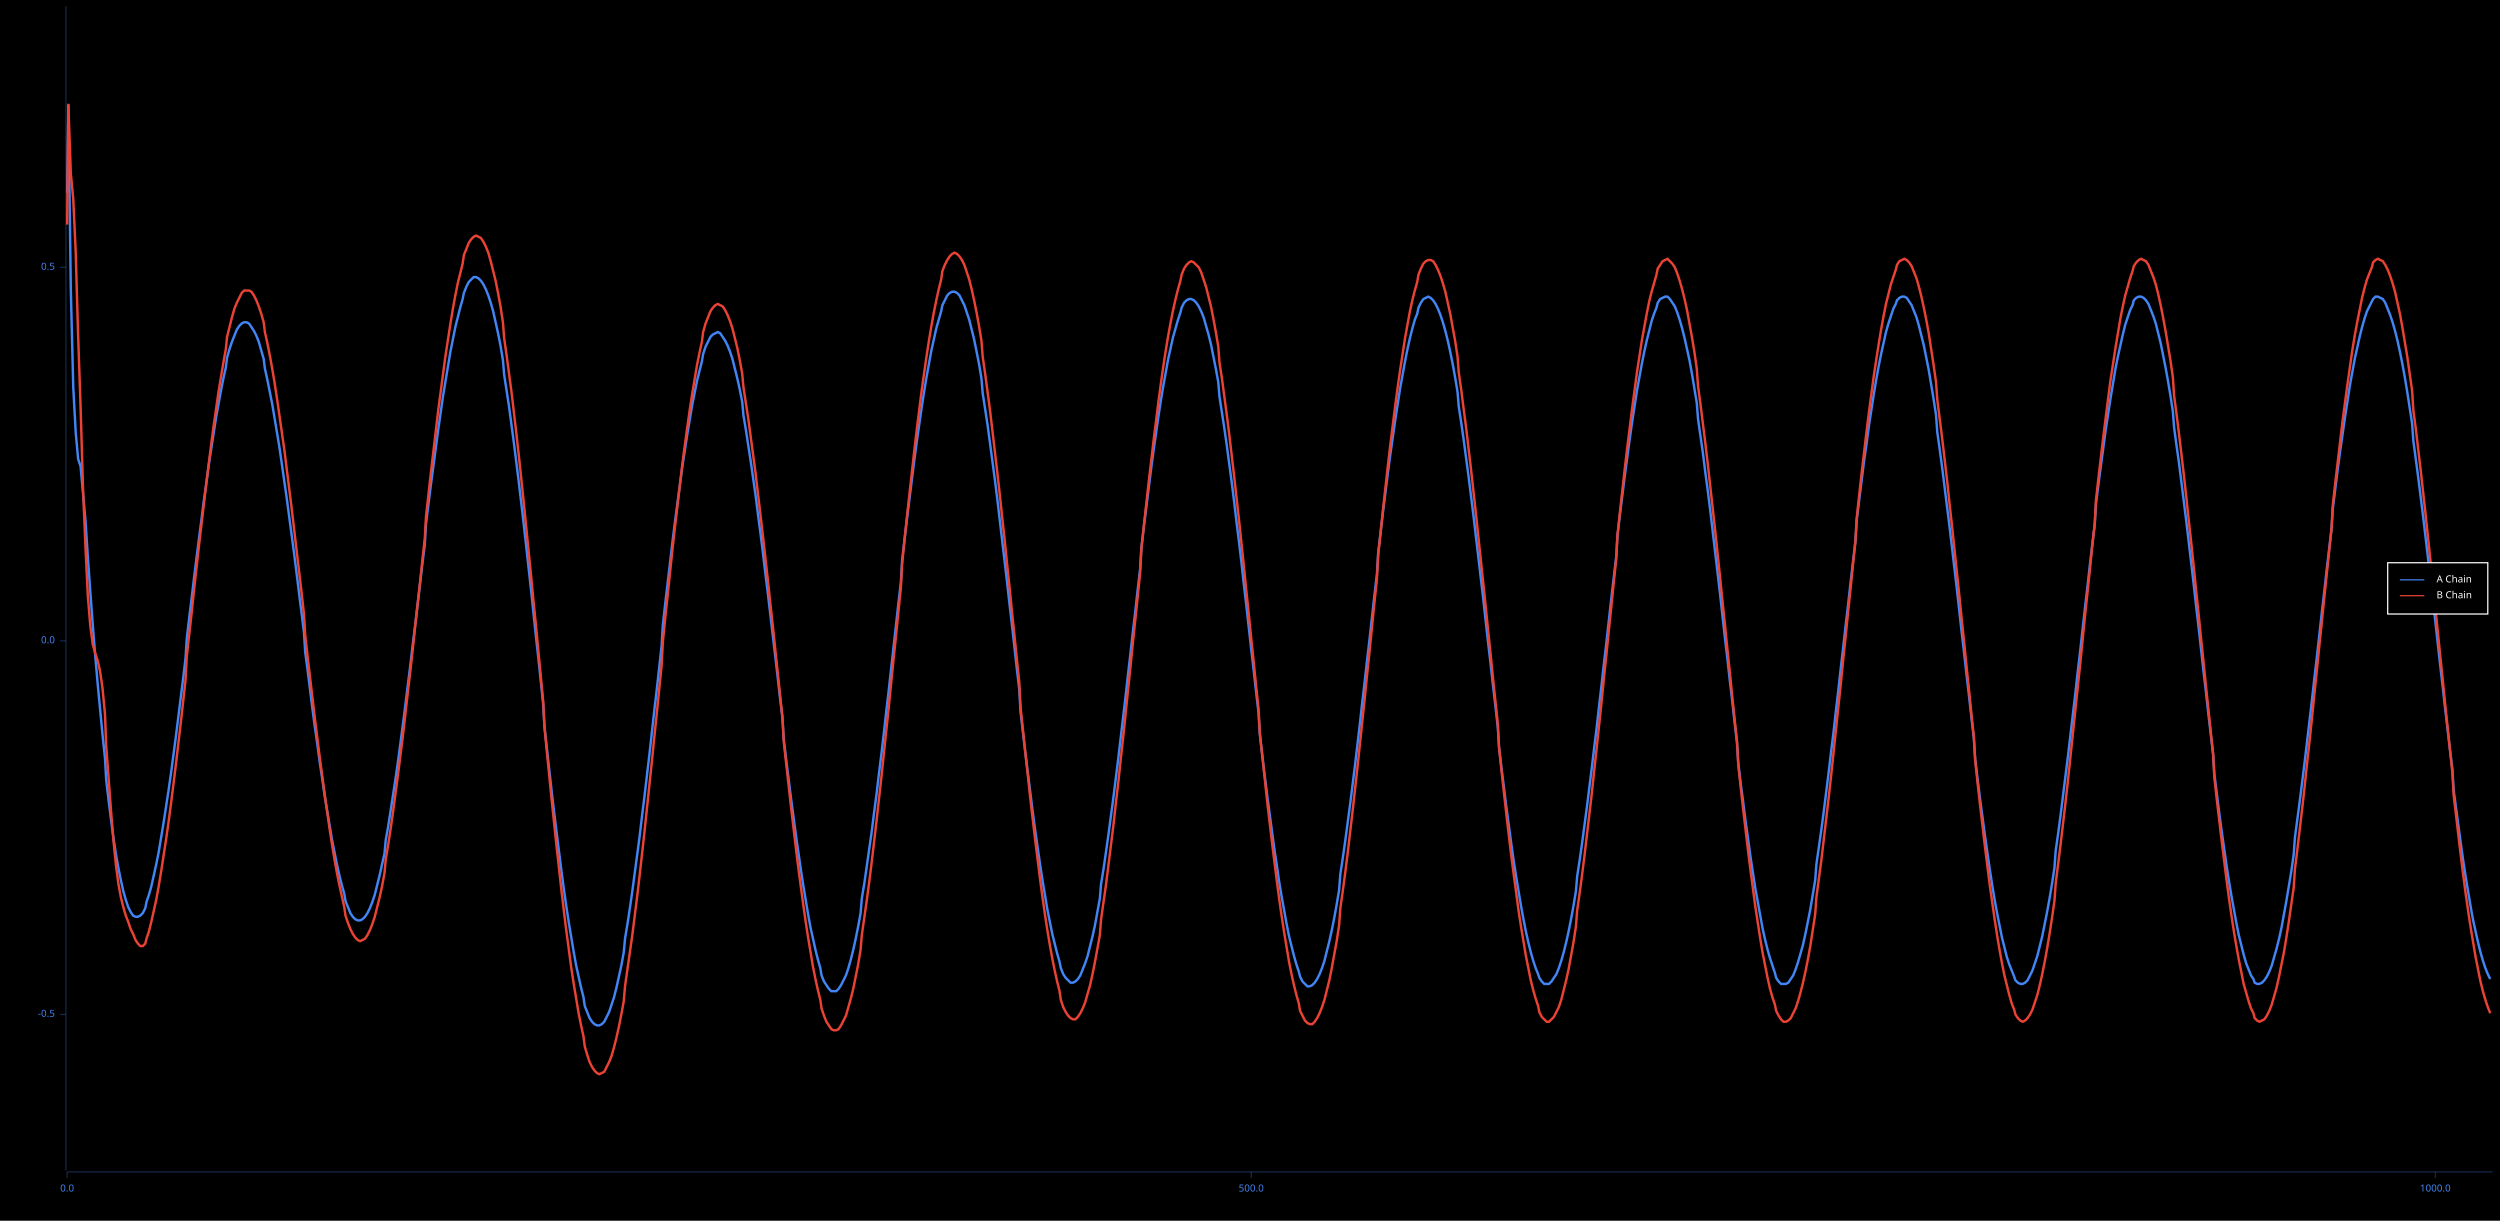
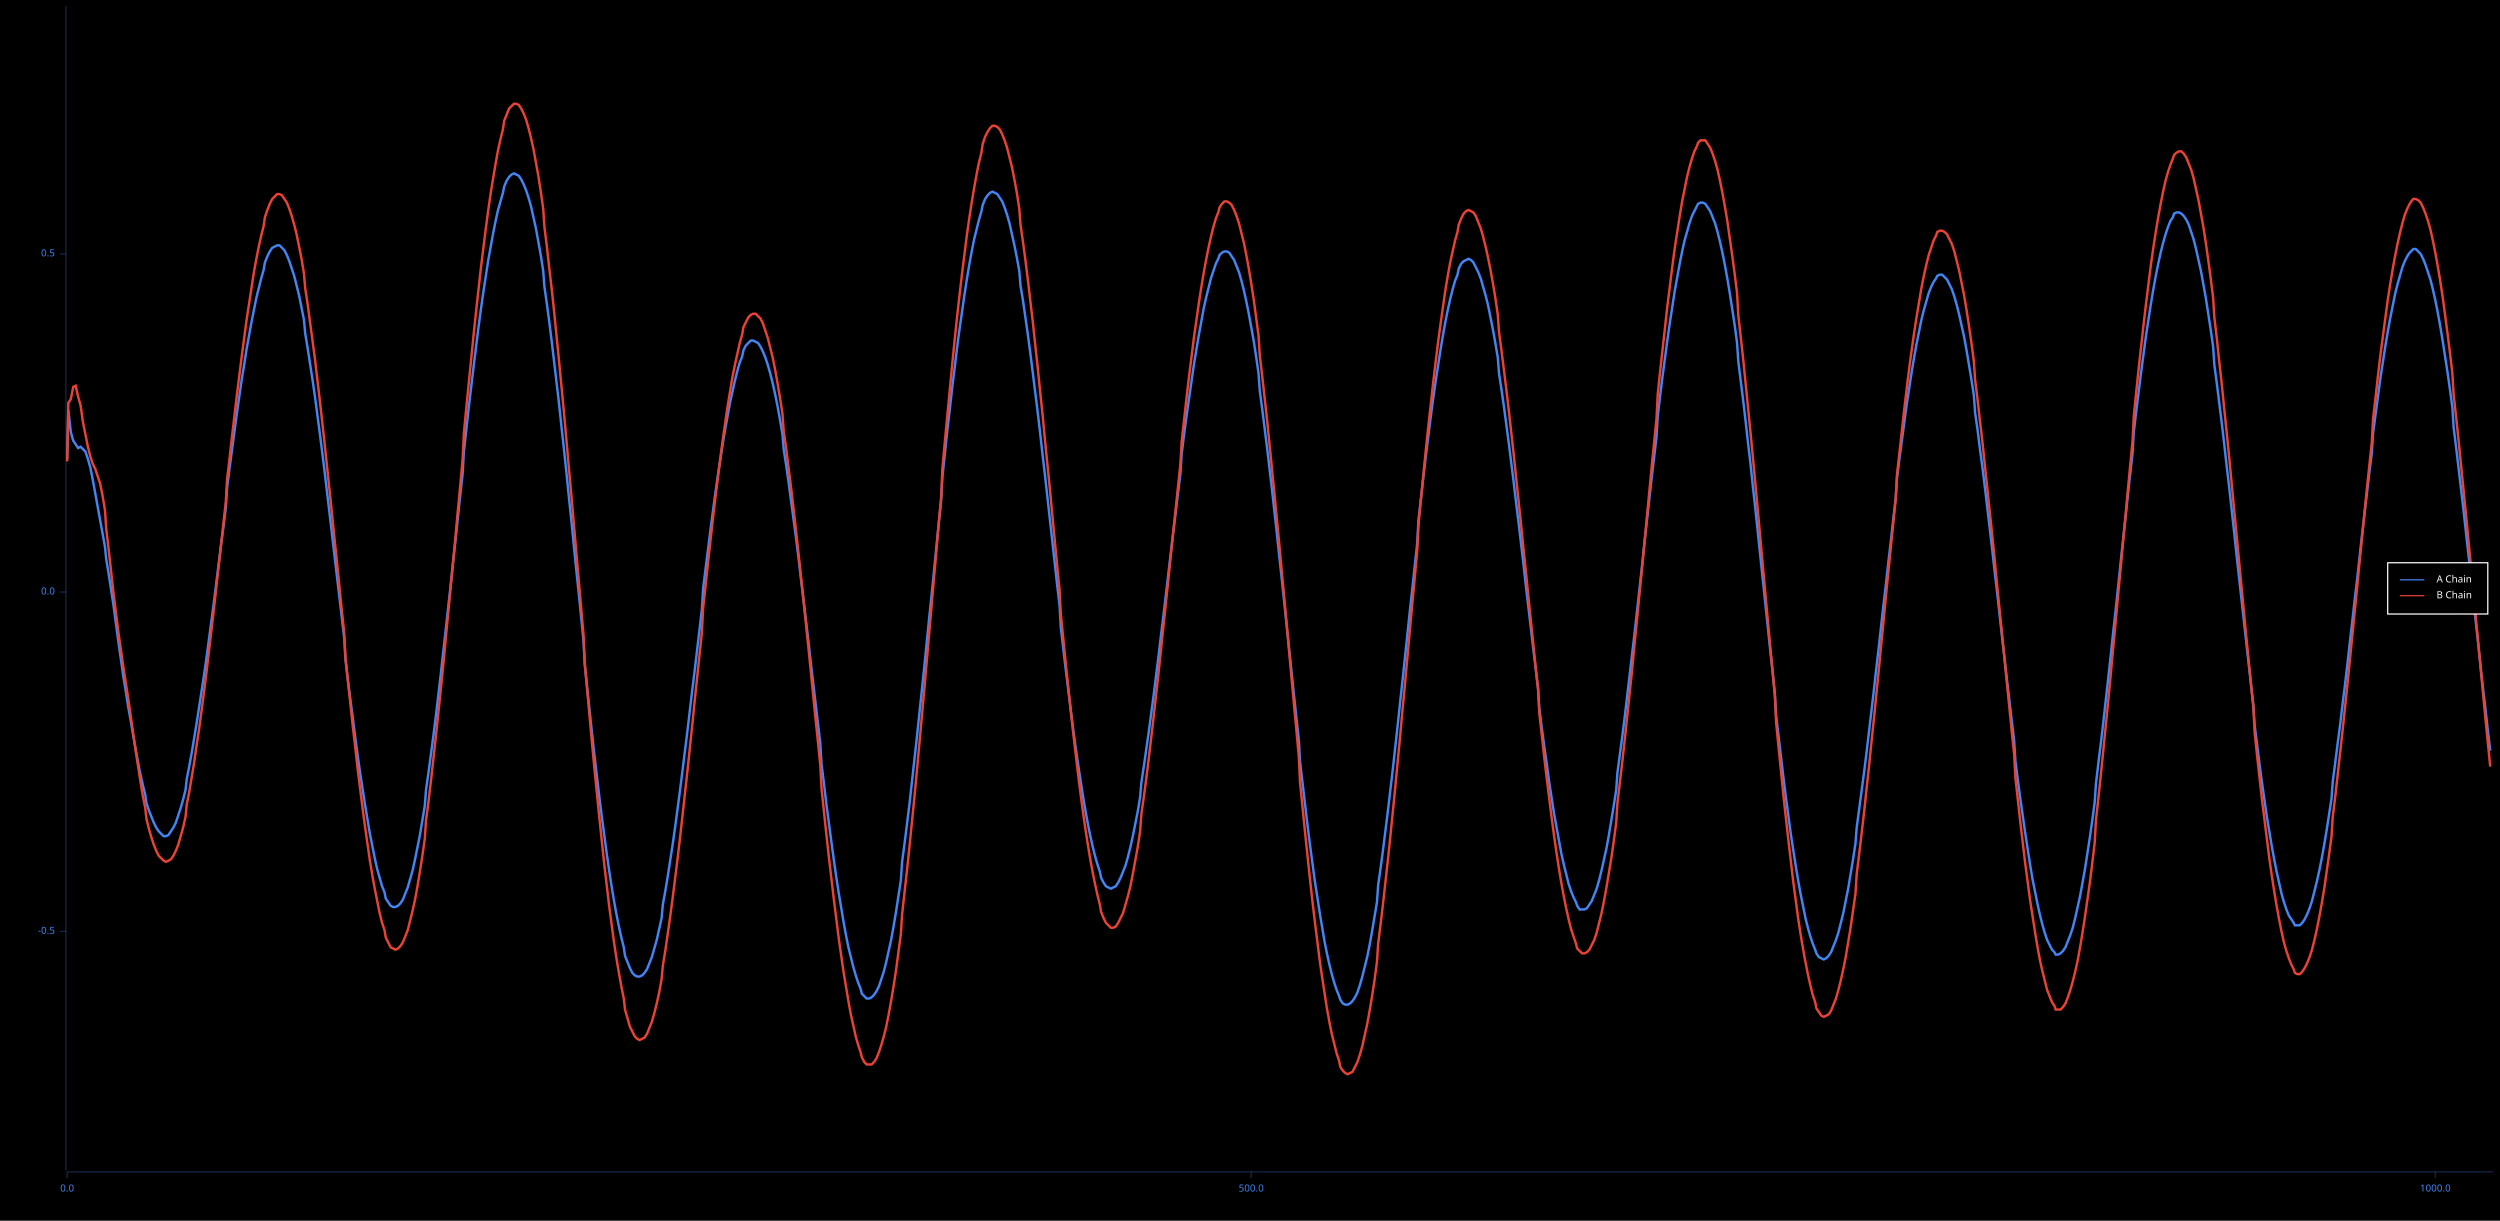
<svg xmlns="http://www.w3.org/2000/svg" width="2048" height="1000" viewBox="0 0 2048 1000">
  <rect x="0" y="0" width="2048" height="1000" opacity="1" fill="#000000" stroke="none" />
  <polyline fill="none" opacity="0.3" stroke="#4285F4" stroke-width="1" points="54,5 54,959 " />
-   <text x="45" y="831" dy="0.5ex" text-anchor="end" font-family="sans-serif" font-size="8.065" opacity="1" fill="#4285F4">
+   <text x="45" y="763" dy="0.5ex" text-anchor="end" font-family="sans-serif" font-size="8.065" opacity="1" fill="#4285F4">
-0.5
</text>
-   <polyline fill="none" opacity="0.3" stroke="#4285F4" stroke-width="1" points="49,831 54,831 " />
-   <text x="45" y="525" dy="0.5ex" text-anchor="end" font-family="sans-serif" font-size="8.065" opacity="1" fill="#4285F4">
+   <polyline fill="none" opacity="0.3" stroke="#4285F4" stroke-width="1" points="49,763 54,763 " />
+   <text x="45" y="485" dy="0.5ex" text-anchor="end" font-family="sans-serif" font-size="8.065" opacity="1" fill="#4285F4">
0.0
</text>
-   <polyline fill="none" opacity="0.3" stroke="#4285F4" stroke-width="1" points="49,525 54,525 " />
-   <text x="45" y="219" dy="0.5ex" text-anchor="end" font-family="sans-serif" font-size="8.065" opacity="1" fill="#4285F4">
+   <polyline fill="none" opacity="0.3" stroke="#4285F4" stroke-width="1" points="49,485 54,485 " />
+   <text x="45" y="208" dy="0.5ex" text-anchor="end" font-family="sans-serif" font-size="8.065" opacity="1" fill="#4285F4">
0.5
</text>
-   <polyline fill="none" opacity="0.3" stroke="#4285F4" stroke-width="1" points="49,219 54,219 " />
+   <polyline fill="none" opacity="0.3" stroke="#4285F4" stroke-width="1" points="49,208 54,208 " />
  <polyline fill="none" opacity="0.3" stroke="#4285F4" stroke-width="1" points="55,960 2042,960 " />
  <text x="55" y="970" dy="0.76em" text-anchor="middle" font-family="sans-serif" font-size="8.065" opacity="1" fill="#4285F4">
0.0
</text>
  <polyline fill="none" opacity="0.3" stroke="#4285F4" stroke-width="1" points="55,960 55,965 " />
  <text x="1025" y="970" dy="0.76em" text-anchor="middle" font-family="sans-serif" font-size="8.065" opacity="1" fill="#4285F4">
500.0
</text>
  <polyline fill="none" opacity="0.3" stroke="#4285F4" stroke-width="1" points="1025,960 1025,965 " />
  <text x="1995" y="970" dy="0.76em" text-anchor="middle" font-family="sans-serif" font-size="8.065" opacity="1" fill="#4285F4">
1000.0
</text>
  <polyline fill="none" opacity="0.3" stroke="#4285F4" stroke-width="1" points="1995,960 1995,965 " />
-   <polyline fill="none" opacity="1" stroke="#4285F4" stroke-width="2" points="55,158 56,86 58,237 60,317 62,354 64,376 66,382 68,404 70,426 72,457 74,485 76,512 78,537 80,560 82,581 84,602 86,621 87,639 89,656 91,672 93,687 95,700 97,711 99,721 101,730 103,737 105,743 107,747 109,750 111,751 113,751 115,750 117,748 119,744 120,739 122,733 124,726 126,717 128,708 130,698 132,686 134,674 136,661 138,648 140,634 142,619 144,604 146,588 148,572 150,556 152,539 153,523 155,506 157,490 159,473 161,457 163,441 165,426 167,410 169,396 171,381 173,368 175,355 177,342 179,331 181,320 183,310 185,301 186,293 188,286 190,280 192,275 194,270 196,267 198,265 200,264 202,264 204,265 206,268 208,271 210,275 212,280 214,287 216,294 217,302 219,311 221,321 223,331 225,343 227,355 229,367 231,381 233,395 235,409 237,424 239,439 241,454 243,470 245,486 247,502 249,518 250,534 252,549 254,565 256,581 258,596 260,610 262,625 264,638 266,652 268,664 270,676 272,688 274,698 276,708 278,717 280,725 282,732 283,738 285,743 287,748 289,751 291,753 293,754 295,754 297,753 299,751 301,748 303,744 305,739 307,733 309,725 311,717 313,708 315,699 316,688 318,677 320,664 322,651 324,638 326,624 328,609 330,594 332,578 334,562 336,546 338,529 340,513 342,496 344,479 346,462 348,446 349,429 351,413 353,397 355,382 357,367 359,352 361,338 363,324 365,312 367,300 369,288 371,278 373,268 375,260 377,252 379,245 380,240 382,235 384,231 386,229 388,227 390,227 392,228 394,230 396,233 398,237 400,242 402,248 404,255 406,264 408,273 410,283 412,295 413,307 415,320 417,333 419,348 421,363 423,379 425,395 427,412 429,429 431,447 433,465 435,483 437,502 439,521 441,539 443,558 445,577 446,595 448,613 450,631 452,649 454,666 456,682 458,698 460,714 462,729 464,743 466,756 468,768 470,780 472,791 474,800 476,809 478,817 479,824 481,829 483,834 485,837 487,839 489,840 491,840 493,839 495,837 497,833 499,829 501,823 503,817 505,809 507,800 509,791 511,780 512,769 514,757 516,744 518,730 520,715 522,700 524,685 526,668 528,652 530,635 532,618 534,600 536,582 538,565 540,547 542,529 543,512 545,494 547,477 549,460 551,443 553,427 555,412 557,397 559,382 561,369 563,356 565,344 567,332 569,322 571,312 573,304 575,296 576,290 578,284 580,280 582,276 584,274 586,273 588,272 590,273 592,276 594,279 596,283 598,288 600,294 602,302 604,310 606,319 608,329 609,340 611,352 613,365 615,378 617,392 619,406 621,422 623,437 625,453 627,470 629,486 631,503 633,520 635,537 637,554 639,572 641,588 642,605 644,622 646,638 648,654 650,669 652,684 654,698 656,712 658,725 660,737 662,749 664,760 666,769 668,778 670,786 672,793 673,799 675,804 677,807 679,810 681,812 683,812 685,812 687,810 689,807 691,803 693,799 695,793 697,786 699,778 701,769 703,759 705,748 706,736 708,724 710,710 712,696 714,682 716,666 718,651 720,634 722,618 724,601 726,583 728,566 730,548 732,530 734,512 736,494 738,477 739,459 741,442 743,425 745,409 747,393 749,377 751,362 753,348 755,334 757,321 759,309 761,298 763,287 765,278 767,269 769,262 771,255 772,250 774,246 776,242 778,240 780,239 782,239 784,240 786,242 788,246 790,250 792,256 794,262 796,270 798,278 800,288 802,298 804,310 805,322 807,335 809,348 811,363 813,378 815,393 817,409 819,426 821,443 823,460 825,477 827,495 829,512 831,530 833,548 835,565 836,583 838,600 840,617 842,633 844,649 846,665 848,680 850,694 852,708 854,721 856,733 858,745 860,755 862,765 864,773 866,781 868,788 869,793 871,798 873,801 875,803 877,805 879,805 881,804 883,802 885,799 887,794 889,789 891,783 893,775 895,767 897,758 899,747 901,736 902,724 904,712 906,698 908,684 910,669 912,654 914,638 916,622 918,605 920,588 922,571 924,553 926,536 928,518 930,501 932,483 934,466 935,449 937,432 939,416 941,400 943,384 945,369 947,355 949,341 951,328 953,316 955,305 957,294 959,285 961,276 963,269 965,262 967,256 968,252 970,248 972,246 974,245 976,245 978,246 980,248 982,251 984,255 986,260 988,267 990,274 992,282 994,292 996,302 998,313 999,325 1001,338 1003,351 1005,365 1007,380 1009,395 1011,411 1013,428 1015,444 1017,461 1019,479 1021,496 1023,514 1025,532 1027,549 1029,567 1031,584 1032,601 1034,618 1036,635 1038,651 1040,666 1042,681 1044,696 1046,709 1048,723 1050,735 1052,746 1054,757 1056,767 1058,775 1060,783 1062,790 1064,796 1065,800 1067,804 1069,806 1071,808 1073,808 1075,807 1077,805 1079,802 1081,798 1083,793 1085,787 1087,779 1089,771 1091,762 1093,752 1095,741 1097,729 1098,716 1100,703 1102,689 1104,674 1106,659 1108,643 1110,627 1112,610 1114,593 1116,575 1118,558 1120,540 1122,523 1124,505 1126,487 1128,470 1129,453 1131,436 1133,419 1135,403 1137,387 1139,372 1141,358 1143,344 1145,331 1147,318 1149,307 1151,296 1153,286 1155,277 1157,269 1159,262 1161,257 1162,252 1164,248 1166,245 1168,244 1170,243 1172,244 1174,246 1176,249 1178,253 1180,258 1182,264 1184,271 1186,279 1188,288 1190,298 1192,309 1194,321 1195,333 1197,346 1199,360 1201,375 1203,390 1205,406 1207,422 1209,439 1211,456 1213,473 1215,490 1217,508 1219,526 1221,543 1223,561 1225,578 1227,596 1228,612 1230,629 1232,645 1234,661 1236,676 1238,691 1240,705 1242,718 1244,730 1246,742 1248,753 1250,763 1252,772 1254,780 1256,787 1258,793 1260,798 1261,801 1263,804 1265,806 1267,806 1269,806 1271,804 1273,801 1275,798 1277,793 1279,787 1281,780 1283,772 1285,763 1287,753 1289,742 1291,730 1292,718 1294,705 1296,691 1298,676 1300,661 1302,645 1304,629 1306,612 1308,596 1310,578 1312,561 1314,543 1316,526 1318,508 1320,490 1322,473 1324,456 1325,439 1327,422 1329,406 1331,390 1333,375 1335,360 1337,346 1339,333 1341,320 1343,309 1345,298 1347,288 1349,279 1351,271 1353,263 1355,257 1357,252 1358,248 1360,245 1362,244 1364,243 1366,243 1368,245 1370,248 1372,251 1374,256 1376,262 1378,269 1380,277 1382,286 1384,295 1386,306 1388,318 1390,330 1391,343 1393,357 1395,371 1397,387 1399,402 1401,418 1403,435 1405,452 1407,469 1409,486 1411,504 1413,522 1415,539 1417,557 1419,574 1421,592 1423,609 1424,625 1426,642 1428,657 1430,673 1432,687 1434,702 1436,715 1438,728 1440,739 1442,750 1444,761 1446,770 1448,778 1450,785 1452,791 1454,797 1455,801 1457,804 1459,806 1461,806 1463,806 1465,805 1467,802 1469,799 1471,794 1473,788 1475,781 1477,774 1479,765 1481,755 1483,745 1485,733 1487,721 1488,708 1490,694 1492,680 1494,665 1496,649 1498,633 1500,616 1502,600 1504,582 1506,565 1508,547 1510,530 1512,512 1514,495 1516,477 1518,460 1520,443 1521,426 1523,410 1525,394 1527,378 1529,364 1531,349 1533,336 1535,323 1537,311 1539,300 1541,290 1543,281 1545,272 1547,265 1549,259 1551,253 1553,249 1554,246 1556,244 1558,243 1560,243 1562,244 1564,247 1566,250 1568,255 1570,260 1572,267 1574,275 1576,283 1578,293 1580,303 1582,315 1584,327 1586,340 1587,354 1589,368 1591,383 1593,399 1595,415 1597,431 1599,448 1601,465 1603,482 1605,500 1607,518 1609,535 1611,553 1613,570 1615,588 1617,605 1618,621 1620,638 1622,654 1624,669 1626,684 1628,698 1630,712 1632,725 1634,737 1636,748 1638,758 1640,768 1642,776 1644,784 1646,790 1648,795 1650,800 1651,803 1653,805 1655,806 1657,806 1659,805 1661,803 1663,799 1665,795 1667,789 1669,783 1671,775 1673,767 1675,757 1677,747 1679,736 1681,724 1683,711 1684,697 1686,683 1688,668 1690,652 1692,636 1694,620 1696,603 1698,586 1700,569 1702,551 1704,534 1706,516 1708,498 1710,481 1712,463 1714,446 1716,430 1717,413 1719,397 1721,382 1723,367 1725,352 1727,339 1729,326 1731,314 1733,302 1735,292 1737,283 1739,274 1741,266 1743,260 1745,254 1747,250 1748,246 1750,244 1752,243 1754,243 1756,244 1758,246 1760,249 1762,254 1764,259 1766,265 1768,273 1770,281 1772,291 1774,301 1776,312 1778,324 1780,337 1781,350 1783,365 1785,379 1787,395 1789,411 1791,427 1793,444 1795,461 1797,478 1799,496 1801,513 1803,531 1805,549 1807,566 1809,584 1811,601 1813,618 1814,634 1816,650 1818,666 1820,681 1822,695 1824,709 1826,722 1828,734 1830,745 1832,756 1834,766 1836,774 1838,782 1840,789 1842,794 1844,799 1846,802 1847,805 1849,806 1851,806 1853,805 1855,803 1857,800 1859,796 1861,791 1863,784 1865,777 1867,769 1869,760 1871,749 1873,738 1875,726 1877,714 1879,700 1880,686 1882,671 1884,656 1886,640 1888,624 1890,607 1892,590 1894,573 1896,555 1898,538 1900,520 1902,502 1904,485 1906,467 1908,450 1910,433 1911,417 1913,401 1915,385 1917,370 1919,356 1921,342 1923,329 1925,316 1927,305 1929,294 1931,285 1933,276 1935,268 1937,261 1939,255 1941,251 1943,247 1944,245 1946,243 1948,243 1950,244 1952,245 1954,248 1956,253 1958,258 1960,264 1962,271 1964,279 1966,288 1968,298 1970,309 1972,321 1974,334 1976,347 1977,361 1979,376 1981,391 1983,407 1985,423 1987,440 1989,457 1991,474 1993,492 1995,509 1997,527 1999,545 2001,562 2003,580 2005,597 2007,614 2009,630 2010,647 2012,662 2014,677 2016,692 2018,706 2020,719 2022,731 2024,743 2026,754 2028,763 2030,772 2032,780 2034,787 2036,793 2038,798 2040,802 " />
-   <polyline fill="none" opacity="1" stroke="#EA4335" stroke-width="2" points="55,184 56,85 58,142 60,163 62,206 64,275 66,333 68,400 70,448 72,489 74,513 76,528 78,535 80,541 82,550 84,564 86,585 87,611 89,638 91,665 93,689 95,709 97,724 99,735 101,743 103,750 105,755 107,761 109,765 111,770 113,773 115,775 117,775 119,773 120,769 122,763 124,755 126,746 128,737 130,726 132,714 134,701 136,688 138,674 140,659 142,643 144,627 146,610 148,593 150,575 152,557 153,538 155,520 157,502 159,483 161,465 163,447 165,430 167,413 169,396 171,380 173,364 175,349 177,335 179,321 181,309 183,297 185,286 186,276 188,268 190,260 192,253 194,248 196,244 198,240 200,238 202,238 204,238 206,239 208,242 210,246 212,251 214,257 216,264 217,272 219,281 221,291 223,302 225,314 227,327 229,341 231,355 233,369 235,385 237,401 239,417 241,434 243,451 245,468 247,485 249,503 250,520 252,538 254,555 256,572 258,589 260,605 262,621 264,636 266,651 268,665 270,679 272,692 274,704 276,715 278,725 280,734 282,743 283,750 285,756 287,761 289,765 291,768 293,770 295,771 297,770 299,769 301,766 303,762 305,757 307,751 309,743 311,735 313,726 315,715 316,704 318,692 320,679 322,665 324,650 326,635 328,619 330,603 332,586 334,568 336,551 338,533 340,514 342,496 344,478 346,459 348,441 349,423 351,405 353,387 355,370 357,353 359,336 361,321 363,306 365,291 367,278 369,265 371,253 373,242 375,232 377,224 379,216 380,209 382,204 384,199 386,196 388,194 390,193 392,194 394,195 396,198 398,202 400,207 402,214 404,222 406,230 408,240 410,251 412,264 413,277 415,291 417,306 419,321 421,338 423,355 425,373 427,392 429,411 431,431 433,451 435,471 437,492 439,512 441,533 443,554 445,575 446,595 448,616 450,636 452,656 454,675 456,694 458,712 460,730 462,747 464,763 466,778 468,793 470,806 472,818 474,830 476,840 478,849 479,857 481,864 483,870 485,874 487,877 489,879 491,880 493,879 495,878 497,874 499,870 501,865 503,858 505,850 507,841 509,831 511,820 512,808 514,794 516,780 518,766 520,750 522,734 524,717 526,699 528,681 530,662 532,643 534,624 536,604 538,585 540,565 542,545 543,526 545,506 547,487 549,468 551,449 553,431 555,414 557,397 559,380 561,365 563,350 565,336 567,323 569,311 571,299 573,289 575,280 576,272 578,265 580,260 582,255 584,252 586,250 588,249 590,250 592,251 594,254 596,258 598,263 600,269 602,277 604,285 606,295 608,306 609,317 611,330 613,343 615,358 617,373 619,388 621,405 623,422 625,439 627,457 629,475 631,494 633,512 635,531 637,550 639,569 641,588 642,607 644,625 646,643 648,661 650,678 652,695 654,711 656,726 658,741 660,755 662,768 664,780 666,792 668,802 670,811 672,819 673,826 675,832 677,837 679,840 681,843 683,844 685,844 687,843 689,840 691,836 693,832 695,825 697,818 699,810 701,800 703,790 705,778 706,766 708,752 710,738 712,723 714,707 716,690 718,673 720,655 722,637 724,618 726,599 728,580 730,560 732,540 734,521 736,501 738,481 739,462 741,442 743,423 745,405 747,387 749,369 751,352 753,336 755,320 757,306 759,292 761,279 763,267 765,256 767,246 769,237 771,229 772,222 774,217 776,213 778,210 780,208 782,207 784,208 786,210 788,213 790,217 792,223 794,229 796,237 798,246 800,256 802,267 804,279 805,292 807,306 809,321 811,336 813,353 815,370 817,387 819,405 821,424 823,442 825,462 827,481 829,501 831,520 833,540 835,559 836,579 838,598 840,617 842,635 844,654 846,671 848,688 850,704 852,720 854,735 856,749 858,762 860,774 862,785 864,795 866,804 868,812 869,819 871,825 873,829 875,832 877,834 879,835 881,835 883,833 885,830 887,826 889,821 891,814 893,807 895,798 897,788 899,777 901,766 902,753 904,739 906,725 908,709 910,693 912,677 914,659 916,642 918,623 920,605 922,586 924,566 926,547 928,527 930,508 932,489 934,469 935,450 937,431 939,413 941,395 943,378 945,361 947,345 949,329 951,314 953,300 955,287 957,275 959,264 961,254 963,245 965,237 967,230 968,225 970,220 972,217 974,215 976,214 978,215 980,217 982,219 984,223 986,229 988,235 990,243 992,251 994,261 996,272 998,284 999,297 1001,310 1003,325 1005,340 1007,356 1009,373 1011,390 1013,408 1015,426 1017,445 1019,464 1021,484 1023,503 1025,523 1027,542 1029,562 1031,581 1032,600 1034,619 1036,637 1038,656 1040,673 1042,690 1044,706 1046,722 1048,737 1050,751 1052,764 1054,776 1056,788 1058,798 1060,807 1062,815 1064,822 1065,828 1067,832 1069,836 1071,838 1073,839 1075,839 1077,837 1079,834 1081,830 1083,825 1085,819 1087,811 1089,803 1091,793 1093,782 1095,771 1097,758 1098,744 1100,730 1102,715 1104,699 1106,682 1108,665 1110,647 1112,629 1114,610 1116,591 1118,572 1120,552 1122,533 1124,513 1126,493 1128,474 1129,455 1131,436 1133,417 1135,399 1137,381 1139,364 1141,348 1143,332 1145,317 1147,303 1149,290 1151,277 1153,266 1155,255 1157,246 1159,238 1161,231 1162,225 1164,220 1166,216 1168,214 1170,213 1172,213 1174,214 1176,217 1178,221 1180,226 1182,232 1184,239 1186,248 1188,257 1190,268 1192,279 1194,292 1195,305 1197,319 1199,335 1201,350 1203,367 1205,384 1207,402 1209,420 1211,439 1213,458 1215,477 1217,496 1219,516 1221,535 1223,555 1225,574 1227,593 1228,612 1230,631 1232,649 1234,667 1236,684 1238,701 1240,716 1242,731 1244,746 1246,759 1248,771 1250,783 1252,793 1254,803 1256,811 1258,818 1260,824 1261,829 1263,833 1265,835 1267,837 1269,837 1271,835 1273,833 1275,829 1277,825 1279,819 1281,811 1283,803 1285,794 1287,783 1289,772 1291,759 1292,746 1294,732 1296,717 1298,701 1300,684 1302,667 1304,650 1306,631 1308,613 1310,594 1312,575 1314,555 1316,536 1318,516 1320,497 1322,477 1324,458 1325,439 1327,420 1329,402 1331,384 1333,367 1335,351 1337,335 1339,320 1341,305 1343,292 1345,279 1347,268 1349,257 1351,247 1353,239 1355,232 1357,225 1358,220 1360,217 1362,214 1364,213 1366,212 1368,214 1370,216 1372,219 1374,224 1376,230 1378,237 1380,245 1382,254 1384,265 1386,276 1388,288 1390,302 1391,316 1393,331 1395,347 1397,363 1399,380 1401,398 1403,416 1405,434 1407,453 1409,472 1411,492 1413,511 1415,531 1417,550 1419,570 1421,589 1423,608 1424,627 1426,645 1428,663 1430,680 1432,697 1434,713 1436,728 1438,743 1440,756 1442,769 1444,781 1446,791 1448,801 1450,810 1452,817 1454,823 1455,828 1457,832 1459,835 1461,837 1463,837 1465,836 1467,834 1469,830 1471,826 1473,820 1475,813 1477,805 1479,796 1481,786 1483,775 1485,762 1487,749 1488,735 1490,720 1492,705 1494,688 1496,671 1498,654 1500,636 1502,617 1504,598 1506,579 1508,560 1510,540 1512,521 1514,501 1516,482 1518,462 1520,443 1521,425 1523,406 1525,388 1527,371 1529,354 1531,338 1533,323 1535,308 1537,295 1539,282 1541,270 1543,259 1545,249 1547,241 1549,233 1551,227 1553,221 1554,217 1556,214 1558,213 1560,212 1562,213 1564,215 1566,218 1568,223 1570,228 1572,235 1574,243 1576,252 1578,262 1580,273 1582,286 1584,299 1586,313 1587,327 1589,343 1591,359 1593,376 1595,393 1597,412 1599,430 1601,449 1603,468 1605,487 1607,507 1609,526 1611,546 1613,565 1615,585 1617,604 1618,622 1620,641 1622,659 1624,676 1626,693 1628,709 1630,725 1632,739 1634,753 1636,766 1638,778 1640,789 1642,799 1644,807 1646,815 1648,822 1650,827 1651,831 1653,834 1655,836 1657,837 1659,836 1661,834 1663,831 1665,827 1667,821 1669,815 1671,807 1673,798 1675,788 1677,777 1679,765 1681,752 1683,738 1684,724 1686,708 1688,692 1690,675 1692,658 1694,640 1696,621 1698,602 1700,583 1702,564 1704,545 1706,525 1708,505 1710,486 1712,467 1714,447 1716,429 1717,410 1719,392 1721,375 1723,358 1725,342 1727,326 1729,311 1731,298 1733,285 1735,273 1737,261 1739,251 1741,242 1743,235 1745,228 1747,222 1748,218 1750,215 1752,213 1754,212 1756,213 1758,214 1760,217 1762,222 1764,227 1766,233 1768,241 1770,250 1772,260 1774,271 1776,283 1778,295 1780,309 1781,324 1783,339 1785,355 1787,372 1789,389 1791,407 1793,426 1795,444 1797,463 1799,483 1801,502 1803,522 1805,541 1807,561 1809,580 1811,599 1813,618 1814,637 1816,655 1818,672 1820,689 1822,705 1824,721 1826,736 1828,750 1830,763 1832,775 1834,786 1836,796 1838,806 1840,813 1842,820 1844,826 1846,830 1847,834 1849,836 1851,837 1853,836 1855,835 1857,832 1859,828 1861,823 1863,816 1865,809 1867,800 1869,790 1871,780 1873,768 1875,755 1877,741 1879,727 1880,712 1882,696 1884,679 1886,662 1888,644 1890,625 1892,607 1894,588 1896,568 1898,549 1900,529 1902,510 1904,490 1906,471 1908,452 1910,433 1911,414 1913,396 1915,379 1917,362 1919,345 1921,330 1923,315 1925,301 1927,287 1929,275 1931,264 1933,254 1935,244 1937,236 1939,229 1941,224 1943,219 1944,215 1946,213 1948,212 1950,213 1952,214 1954,217 1956,221 1958,226 1960,232 1962,239 1964,248 1966,257 1968,268 1970,280 1972,292 1974,306 1976,320 1977,336 1979,351 1981,368 1983,385 1985,403 1987,421 1989,440 1991,459 1993,478 1995,498 1997,517 1999,537 2001,556 2003,576 2005,595 2007,614 2009,633 2010,651 2012,668 2014,685 2016,702 2018,718 2020,733 2022,747 2024,760 2026,772 2028,784 2030,794 2032,804 2034,812 2036,819 2038,825 2040,830 " />
+   <polyline fill="none" opacity="1" stroke="#4285F4" stroke-width="2" points="55,376 56,336 58,354 60,361 62,364 64,367 66,366 68,368 70,370 72,376 74,383 76,393 78,404 80,415 82,426 84,437 86,448 87,458 89,470 91,483 93,496 95,511 97,526 99,540 101,554 103,566 105,579 107,590 109,602 111,613 113,624 115,634 117,643 119,651 120,658 122,664 124,669 126,674 128,678 130,681 132,683 134,685 136,685 138,684 140,681 142,678 144,674 146,668 148,662 150,655 152,647 153,638 155,628 157,617 159,605 161,593 163,580 165,567 167,554 169,540 171,525 173,510 175,495 177,479 179,463 181,447 183,432 185,416 186,400 188,384 190,369 192,354 194,339 196,325 198,311 200,299 202,286 204,275 206,264 208,254 210,244 212,236 214,228 216,221 217,215 219,210 221,206 223,203 225,202 227,201 229,201 231,203 233,205 235,209 237,214 239,220 241,226 243,234 245,242 247,252 249,262 250,273 252,285 254,298 256,311 258,325 260,340 262,355 264,371 266,387 268,404 270,421 272,438 274,455 276,472 278,489 280,506 282,523 283,540 285,557 287,573 289,588 291,604 293,619 295,633 297,646 299,659 301,671 303,683 305,693 307,703 309,712 311,719 313,726 315,731 316,736 318,739 320,742 322,743 324,743 326,742 328,740 330,737 332,732 334,727 336,720 338,713 340,704 342,694 344,684 346,672 348,660 349,647 351,633 353,618 355,603 357,587 359,570 361,553 363,535 365,517 367,499 369,481 371,462 373,444 375,425 377,406 379,388 380,370 382,352 384,334 386,317 388,300 390,284 392,268 394,253 396,239 398,226 400,213 402,202 404,191 406,181 408,172 410,165 412,158 413,153 415,148 417,145 419,143 421,142 423,143 425,144 427,147 429,151 431,156 433,162 435,169 437,178 439,187 441,198 443,209 445,222 446,235 448,249 450,264 452,280 454,297 456,314 458,331 460,350 462,368 464,387 466,407 468,426 470,446 472,466 474,485 476,505 478,525 479,544 481,563 483,582 485,601 487,619 489,636 491,653 493,669 495,684 497,699 499,713 501,726 503,738 505,749 507,759 509,768 511,776 512,783 514,788 516,793 518,797 520,799 522,800 524,800 526,799 528,797 530,794 532,789 534,784 536,777 538,770 540,761 542,752 543,741 545,730 547,718 549,705 551,692 553,678 555,663 557,648 559,632 561,616 563,600 565,583 567,566 569,550 571,533 573,516 575,499 576,482 578,466 580,450 582,434 584,419 586,404 588,390 590,377 592,364 594,352 596,341 598,330 600,321 602,312 604,304 606,297 608,292 609,287 611,283 613,281 615,279 617,279 619,280 621,281 623,284 625,288 627,293 629,299 631,306 633,314 635,323 637,333 639,344 641,356 642,368 644,381 646,395 648,410 650,425 652,440 654,456 656,473 658,489 660,506 662,523 664,541 666,558 668,575 670,592 672,609 673,626 675,642 677,659 679,674 681,689 683,704 685,718 687,731 689,743 691,755 693,766 695,776 697,784 699,792 701,799 703,805 705,810 706,814 708,816 710,818 712,818 714,817 716,815 718,812 720,808 722,802 724,796 726,788 728,779 730,770 732,759 734,747 736,734 738,721 739,706 741,691 743,675 745,659 747,641 749,623 751,605 753,586 755,567 757,548 759,528 761,508 763,489 765,469 767,449 769,429 771,410 772,391 774,372 776,353 778,336 780,318 782,302 784,285 786,270 788,256 790,242 792,229 794,217 796,206 798,196 800,188 802,180 804,173 805,168 807,163 809,160 811,158 813,157 815,158 817,159 819,162 821,165 823,170 825,176 827,183 829,192 831,201 833,211 835,222 836,234 838,246 840,260 842,274 844,289 846,305 848,321 850,337 852,354 854,372 856,389 858,407 860,425 862,443 864,461 866,479 868,496 869,514 871,531 873,548 875,564 877,580 879,596 881,611 883,625 885,638 887,651 889,663 891,674 893,684 895,693 897,701 899,708 901,714 902,719 904,723 906,726 908,727 910,728 912,727 914,726 916,723 918,719 920,714 922,709 924,702 926,694 928,685 930,675 932,665 934,653 935,641 937,628 939,614 941,600 943,585 945,570 947,554 949,538 951,521 953,505 955,488 957,471 959,454 961,437 963,421 965,404 967,388 968,372 970,356 972,341 974,327 976,313 978,299 980,287 982,275 984,264 986,253 988,244 990,236 992,228 994,222 996,216 998,212 999,209 1001,207 1003,206 1005,206 1007,207 1009,210 1011,213 1013,218 1015,223 1017,230 1019,238 1021,247 1023,257 1025,268 1027,279 1029,292 1031,306 1032,320 1034,335 1036,351 1038,367 1040,384 1042,401 1044,419 1046,437 1048,456 1050,474 1052,493 1054,512 1056,531 1058,550 1060,569 1062,588 1064,606 1065,624 1067,641 1069,658 1071,675 1073,691 1075,706 1077,721 1079,734 1081,747 1083,759 1085,771 1087,781 1089,790 1091,798 1093,805 1095,811 1097,816 1098,819 1100,822 1102,823 1104,823 1106,822 1108,820 1110,817 1112,813 1114,807 1116,800 1118,792 1120,784 1122,774 1124,763 1126,751 1128,739 1129,725 1131,711 1133,696 1135,680 1137,664 1139,647 1141,630 1143,612 1145,594 1147,575 1149,557 1151,538 1153,519 1155,500 1157,482 1159,463 1161,445 1162,426 1164,409 1166,391 1168,374 1170,358 1172,342 1174,327 1176,313 1178,300 1180,287 1182,275 1184,264 1186,254 1188,245 1190,237 1192,230 1194,225 1195,220 1197,216 1199,214 1201,213 1203,212 1205,213 1207,215 1209,219 1211,223 1213,228 1215,235 1217,242 1219,250 1221,260 1223,270 1225,281 1227,293 1228,306 1230,319 1232,333 1234,348 1236,363 1238,379 1240,395 1242,412 1244,428 1246,445 1248,462 1250,480 1252,497 1254,514 1256,531 1258,547 1260,564 1261,580 1263,596 1265,611 1267,625 1269,640 1271,653 1273,666 1275,677 1277,688 1279,699 1281,708 1283,716 1285,724 1287,730 1289,735 1291,739 1292,742 1294,745 1296,745 1298,745 1300,744 1302,741 1304,738 1306,733 1308,728 1310,721 1312,713 1314,704 1316,695 1318,684 1320,672 1322,660 1324,647 1325,633 1327,618 1329,603 1331,587 1333,570 1335,553 1337,536 1339,519 1341,501 1343,483 1345,465 1347,446 1349,428 1351,410 1353,392 1355,375 1357,358 1358,341 1360,324 1362,308 1364,293 1366,278 1368,264 1370,251 1372,238 1374,227 1376,216 1378,206 1380,197 1382,190 1384,183 1386,177 1388,173 1390,169 1391,167 1393,166 1395,166 1397,167 1399,170 1401,173 1403,178 1405,183 1407,190 1409,198 1411,207 1413,217 1415,228 1417,240 1419,253 1421,266 1423,281 1424,296 1426,312 1428,328 1430,345 1432,363 1434,380 1436,399 1438,417 1440,436 1442,455 1444,474 1446,493 1448,512 1450,531 1452,549 1454,568 1455,586 1457,603 1459,620 1461,637 1463,653 1465,668 1467,683 1469,696 1471,709 1473,721 1475,732 1477,742 1479,752 1481,760 1483,767 1485,773 1487,778 1488,781 1490,784 1492,785 1494,786 1496,785 1498,783 1500,780 1502,775 1504,770 1506,764 1508,756 1510,748 1512,738 1514,728 1516,716 1518,704 1520,691 1521,678 1523,663 1525,648 1527,633 1529,617 1531,600 1533,583 1535,566 1537,548 1539,531 1541,513 1543,495 1545,478 1547,460 1549,443 1551,425 1553,408 1554,392 1556,376 1558,361 1560,346 1562,331 1564,318 1566,305 1568,293 1570,282 1572,272 1574,262 1576,254 1578,247 1580,240 1582,235 1584,231 1586,228 1587,226 1589,225 1591,225 1593,227 1595,229 1597,233 1599,237 1601,243 1603,250 1605,258 1607,267 1609,276 1611,287 1613,299 1615,311 1617,324 1618,338 1620,352 1622,368 1624,383 1626,399 1628,416 1630,433 1632,450 1634,468 1636,485 1638,503 1640,521 1642,538 1644,556 1646,573 1648,590 1650,607 1651,623 1653,639 1655,654 1657,668 1659,682 1661,695 1663,708 1665,720 1667,730 1669,740 1671,749 1673,757 1675,764 1677,770 1679,774 1681,778 1683,780 1684,782 1686,782 1688,781 1690,779 1692,776 1694,771 1696,766 1698,760 1700,752 1702,743 1704,734 1706,723 1708,712 1710,699 1712,686 1714,672 1716,657 1717,642 1719,625 1721,609 1723,592 1725,574 1727,556 1729,538 1731,519 1733,501 1735,482 1737,463 1739,444 1741,426 1743,407 1745,389 1747,371 1748,354 1750,337 1752,321 1754,305 1756,290 1758,275 1760,262 1762,249 1764,237 1766,226 1768,216 1770,207 1772,199 1774,192 1776,186 1778,181 1780,178 1781,175 1783,174 1785,174 1787,175 1789,177 1791,180 1793,184 1795,190 1797,196 1799,204 1801,213 1803,222 1805,233 1807,244 1809,257 1811,270 1813,284 1814,299 1816,314 1818,330 1820,346 1822,363 1824,381 1826,398 1828,416 1830,434 1832,453 1834,471 1836,489 1838,507 1840,525 1842,543 1844,560 1846,578 1847,594 1849,610 1851,626 1853,641 1855,655 1857,669 1859,681 1861,693 1863,704 1865,714 1867,723 1869,732 1871,739 1873,745 1875,750 1877,753 1879,756 1880,758 1882,758 1884,758 1886,756 1888,753 1890,749 1892,744 1894,738 1896,730 1898,722 1900,713 1902,703 1904,692 1906,680 1908,667 1910,654 1911,640 1913,625 1915,609 1917,594 1919,577 1921,561 1923,544 1925,526 1927,509 1929,491 1931,474 1933,456 1935,438 1937,421 1939,404 1941,387 1943,371 1944,355 1946,340 1948,325 1950,310 1952,297 1954,284 1956,272 1958,261 1960,251 1962,241 1964,233 1966,226 1968,219 1970,214 1972,210 1974,207 1976,205 1977,204 1979,204 1981,206 1983,208 1985,212 1987,217 1989,223 1991,229 1993,237 1995,246 1997,256 1999,267 2001,279 2003,292 2005,305 2007,319 2009,334 2010,350 2012,366 2014,383 2016,400 2018,417 2020,435 2022,453 2024,471 2026,490 2028,508 2030,526 2032,545 2034,563 2036,580 2038,598 2040,615 " />
+   <polyline fill="none" opacity="1" stroke="#EA4335" stroke-width="2" points="55,378 56,330 58,327 60,317 62,316 64,325 66,332 68,346 70,356 72,366 74,374 76,380 78,384 80,390 82,396 84,406 86,418 87,433 89,450 91,468 93,486 95,502 97,518 99,532 101,546 103,559 105,572 107,586 109,600 111,614 113,627 115,640 117,652 119,662 120,671 122,679 124,686 126,692 128,697 130,701 132,703 134,705 136,706 138,705 140,704 142,701 144,697 146,692 148,685 150,678 152,669 153,659 155,649 157,637 159,625 161,611 163,598 165,583 167,568 169,552 171,535 173,518 175,501 177,483 179,465 181,447 183,429 185,411 186,393 188,376 190,358 192,341 194,324 196,308 198,292 200,277 202,262 204,249 206,236 208,223 210,212 212,202 214,193 216,185 217,178 219,172 221,167 223,163 225,161 227,159 229,159 231,160 233,163 235,166 237,171 239,177 241,184 243,192 245,202 247,212 249,224 250,236 252,249 254,264 256,279 258,294 260,311 262,328 264,346 266,364 268,383 270,402 272,421 274,441 276,460 278,480 280,500 282,519 283,539 285,558 287,576 289,595 291,612 293,630 295,646 297,662 299,677 301,691 303,705 305,717 307,728 309,738 311,748 313,756 315,762 316,768 318,772 320,776 322,777 324,778 326,777 328,775 330,772 332,767 334,762 336,754 338,746 340,737 342,726 344,714 346,701 348,687 349,672 351,657 353,640 355,622 357,604 359,585 361,566 363,546 365,525 367,504 369,483 371,462 373,441 375,419 377,398 379,376 380,355 382,334 384,314 386,294 388,274 390,255 392,237 394,219 396,203 398,187 400,172 402,158 404,146 406,134 408,123 410,114 412,106 413,99 415,94 417,89 419,87 421,85 423,85 425,86 427,89 429,93 431,98 433,105 435,113 437,122 439,133 441,144 443,157 445,171 446,186 448,202 450,220 452,237 454,256 456,276 458,296 460,317 462,338 464,360 466,383 468,405 470,428 472,451 474,474 476,497 478,520 479,543 481,565 483,587 485,609 487,630 489,650 491,670 493,689 495,708 497,725 499,742 501,757 503,772 505,785 507,797 509,808 511,818 512,827 514,834 516,841 518,845 520,849 522,851 524,852 526,851 528,850 530,847 532,842 534,837 536,830 538,822 540,813 542,802 543,791 545,779 547,765 549,751 551,736 553,720 555,704 557,687 559,669 561,651 563,633 565,614 567,595 569,575 571,556 573,537 575,518 576,498 578,480 580,461 582,443 584,425 586,408 588,392 590,376 592,361 594,347 596,333 598,321 600,309 602,299 604,290 606,281 608,274 609,268 611,264 613,260 615,258 617,257 619,257 621,259 623,261 625,265 627,271 629,277 631,285 633,293 635,303 637,314 639,326 641,339 642,353 644,367 646,383 648,399 650,416 652,434 654,452 656,471 658,490 660,509 662,528 664,548 666,568 668,588 670,607 672,627 673,646 675,665 677,684 679,702 681,719 683,736 685,752 687,768 689,782 691,796 693,808 695,820 697,831 699,840 701,849 703,856 705,862 706,866 708,870 710,872 712,872 714,872 716,870 718,867 720,862 722,856 724,849 726,841 728,831 730,820 732,808 734,795 736,780 738,765 739,749 741,731 743,713 745,694 747,674 749,654 751,633 753,611 755,589 757,567 759,544 761,521 763,498 765,475 767,452 769,429 771,407 772,384 774,362 776,341 778,320 780,299 782,279 784,260 786,242 788,225 790,209 792,193 794,179 796,166 798,154 800,143 802,133 804,125 805,118 807,112 809,108 811,105 813,103 815,103 817,104 819,106 821,110 823,115 825,121 827,129 829,137 831,147 833,158 835,171 836,184 838,198 840,213 842,229 844,246 846,263 848,282 850,300 852,320 854,339 856,360 858,380 860,400 862,421 864,442 866,463 868,483 869,503 871,523 873,543 875,562 877,581 879,599 881,616 883,633 885,649 887,664 889,678 891,691 893,703 895,714 897,724 899,733 901,741 902,747 904,752 906,756 908,758 910,760 912,760 914,759 916,756 918,752 920,748 922,741 924,734 926,726 928,716 930,705 932,694 934,681 935,667 937,653 939,638 941,622 943,605 945,588 947,570 949,552 951,533 953,514 955,495 957,476 959,456 961,437 963,418 965,399 967,380 968,362 970,344 972,326 974,309 976,293 978,277 980,263 982,249 984,236 986,224 988,213 990,203 992,194 994,186 996,179 998,174 999,170 1001,167 1003,165 1005,165 1007,166 1009,168 1011,172 1013,177 1015,183 1017,191 1019,199 1021,209 1023,220 1025,232 1027,245 1029,260 1031,275 1032,291 1034,308 1036,326 1038,344 1040,364 1042,384 1044,404 1046,425 1048,446 1050,468 1052,489 1054,511 1056,533 1058,555 1060,577 1062,598 1064,620 1065,641 1067,661 1069,681 1071,700 1073,719 1075,737 1077,754 1079,770 1081,786 1083,800 1085,813 1087,826 1089,837 1091,847 1093,855 1095,863 1097,869 1098,874 1100,877 1102,879 1104,880 1106,879 1108,878 1110,874 1112,870 1114,864 1116,857 1118,848 1120,839 1122,828 1124,816 1126,803 1128,788 1129,773 1131,757 1133,740 1135,722 1137,704 1139,685 1141,665 1143,645 1145,624 1147,603 1149,581 1151,560 1153,538 1155,516 1157,494 1159,473 1161,451 1162,430 1164,409 1166,389 1168,369 1170,350 1172,332 1174,314 1176,297 1178,281 1180,266 1182,252 1184,238 1186,226 1188,215 1190,206 1192,197 1194,190 1195,184 1197,179 1199,175 1201,173 1203,172 1205,173 1207,174 1209,177 1211,182 1213,187 1215,194 1217,202 1219,211 1221,221 1223,232 1225,244 1227,258 1228,272 1230,287 1232,303 1234,319 1236,336 1238,354 1240,372 1242,391 1244,410 1246,429 1248,449 1250,468 1252,488 1254,508 1256,527 1258,547 1260,565 1261,584 1263,602 1265,620 1267,637 1269,653 1271,669 1273,684 1275,698 1277,711 1279,723 1281,734 1283,744 1285,753 1287,761 1289,767 1291,773 1292,777 1294,779 1296,781 1298,781 1300,780 1302,778 1304,774 1306,770 1308,764 1310,756 1312,748 1314,738 1316,727 1318,715 1320,703 1322,689 1324,674 1325,658 1327,641 1329,624 1331,606 1333,587 1335,568 1337,549 1339,528 1341,508 1343,487 1345,467 1347,446 1349,425 1351,404 1353,383 1355,363 1357,343 1358,323 1360,304 1362,286 1364,268 1366,250 1368,234 1370,218 1372,203 1374,190 1376,177 1378,165 1380,155 1382,145 1384,137 1386,130 1388,124 1390,120 1391,117 1393,115 1395,115 1397,115 1399,118 1401,121 1403,126 1405,132 1407,139 1409,148 1411,158 1413,169 1415,181 1417,195 1419,209 1421,224 1423,240 1424,258 1426,276 1428,294 1430,314 1432,334 1434,354 1436,375 1438,396 1440,418 1442,440 1444,462 1446,484 1448,506 1450,528 1452,549 1454,571 1455,592 1457,612 1459,632 1461,652 1463,670 1465,688 1467,705 1469,722 1471,737 1473,752 1475,765 1477,777 1479,788 1481,798 1483,807 1485,815 1487,821 1488,826 1490,829 1492,832 1494,833 1496,832 1498,831 1500,828 1502,823 1504,818 1506,811 1508,803 1510,794 1512,784 1514,772 1516,760 1518,746 1520,732 1521,716 1523,700 1525,683 1527,666 1529,647 1531,629 1533,609 1535,590 1537,570 1539,550 1541,529 1543,509 1545,488 1547,468 1549,448 1551,428 1553,408 1554,389 1556,371 1558,353 1560,335 1562,318 1564,302 1566,287 1568,273 1570,260 1572,248 1574,236 1576,226 1578,217 1580,209 1582,203 1584,197 1586,193 1587,190 1589,189 1591,189 1593,190 1595,192 1597,196 1599,200 1601,206 1603,214 1605,222 1607,232 1609,242 1611,254 1613,267 1615,281 1617,296 1618,311 1620,327 1622,345 1624,362 1626,381 1628,400 1630,419 1632,438 1634,458 1636,479 1638,499 1640,519 1642,539 1644,559 1646,579 1648,599 1650,618 1651,637 1653,655 1655,673 1657,690 1659,707 1661,722 1663,737 1665,750 1667,763 1669,775 1671,786 1673,795 1675,803 1677,811 1679,816 1681,821 1683,824 1684,827 1686,827 1688,827 1690,825 1692,822 1694,817 1696,811 1698,804 1700,796 1702,787 1704,776 1706,764 1708,751 1710,737 1712,723 1714,707 1716,690 1717,672 1719,654 1721,635 1723,615 1725,595 1727,575 1729,554 1731,532 1733,511 1735,489 1737,468 1739,446 1741,425 1743,403 1745,382 1747,361 1748,341 1750,321 1752,302 1754,284 1756,266 1758,249 1760,233 1762,217 1764,203 1766,190 1768,178 1770,167 1772,157 1774,148 1776,141 1778,135 1780,130 1781,127 1783,125 1785,124 1787,124 1789,126 1791,129 1793,134 1795,139 1797,146 1799,155 1801,164 1803,175 1805,186 1807,199 1809,213 1811,228 1813,244 1814,260 1816,277 1818,296 1820,314 1822,334 1824,353 1826,373 1828,394 1830,415 1832,436 1834,457 1836,478 1838,499 1840,520 1842,540 1844,561 1846,580 1847,600 1849,619 1851,637 1853,655 1855,671 1857,687 1859,703 1861,717 1863,730 1865,742 1867,753 1869,763 1871,772 1873,779 1875,785 1877,790 1879,794 1880,797 1882,798 1884,798 1886,796 1888,793 1890,789 1892,784 1894,778 1896,770 1898,761 1900,751 1902,740 1904,728 1906,714 1908,700 1910,685 1911,669 1913,653 1915,635 1917,617 1919,599 1921,580 1923,561 1925,541 1927,521 1929,501 1931,481 1933,460 1935,440 1937,420 1939,400 1941,381 1943,362 1944,343 1946,326 1948,308 1950,291 1952,276 1954,261 1956,246 1958,233 1960,221 1962,210 1964,200 1966,191 1968,183 1970,176 1972,171 1974,167 1976,164 1977,163 1979,163 1981,164 1983,166 1985,170 1987,175 1989,181 1991,188 1993,197 1995,207 1997,218 1999,230 2001,243 2003,258 2005,273 2007,289 2009,306 2010,323 2012,341 2014,360 2016,380 2018,400 2020,420 2022,441 2024,462 2026,483 2028,504 2030,525 2032,546 2034,567 2036,588 2038,608 2040,628 " />
  <rect x="1956" y="461" width="82" height="42" opacity="1" fill="#000000" stroke="none" />
  <rect x="1956" y="461" width="82" height="42" opacity="1" fill="none" stroke="#FFFFFF" />
  <text x="1996" y="471" dy="0.76em" text-anchor="start" font-family="sans-serif" font-size="8.065" opacity="1" fill="#FFFFFF">
A Chain
</text>
  <text x="1996" y="484" dy="0.76em" text-anchor="start" font-family="sans-serif" font-size="8.065" opacity="1" fill="#FFFFFF">
B Chain
</text>
  <polyline fill="none" opacity="1" stroke="#4285F4" stroke-width="1" points="1966,475 1986,475 " />
  <polyline fill="none" opacity="1" stroke="#EA4335" stroke-width="1" points="1966,488 1986,488 " />
</svg>
